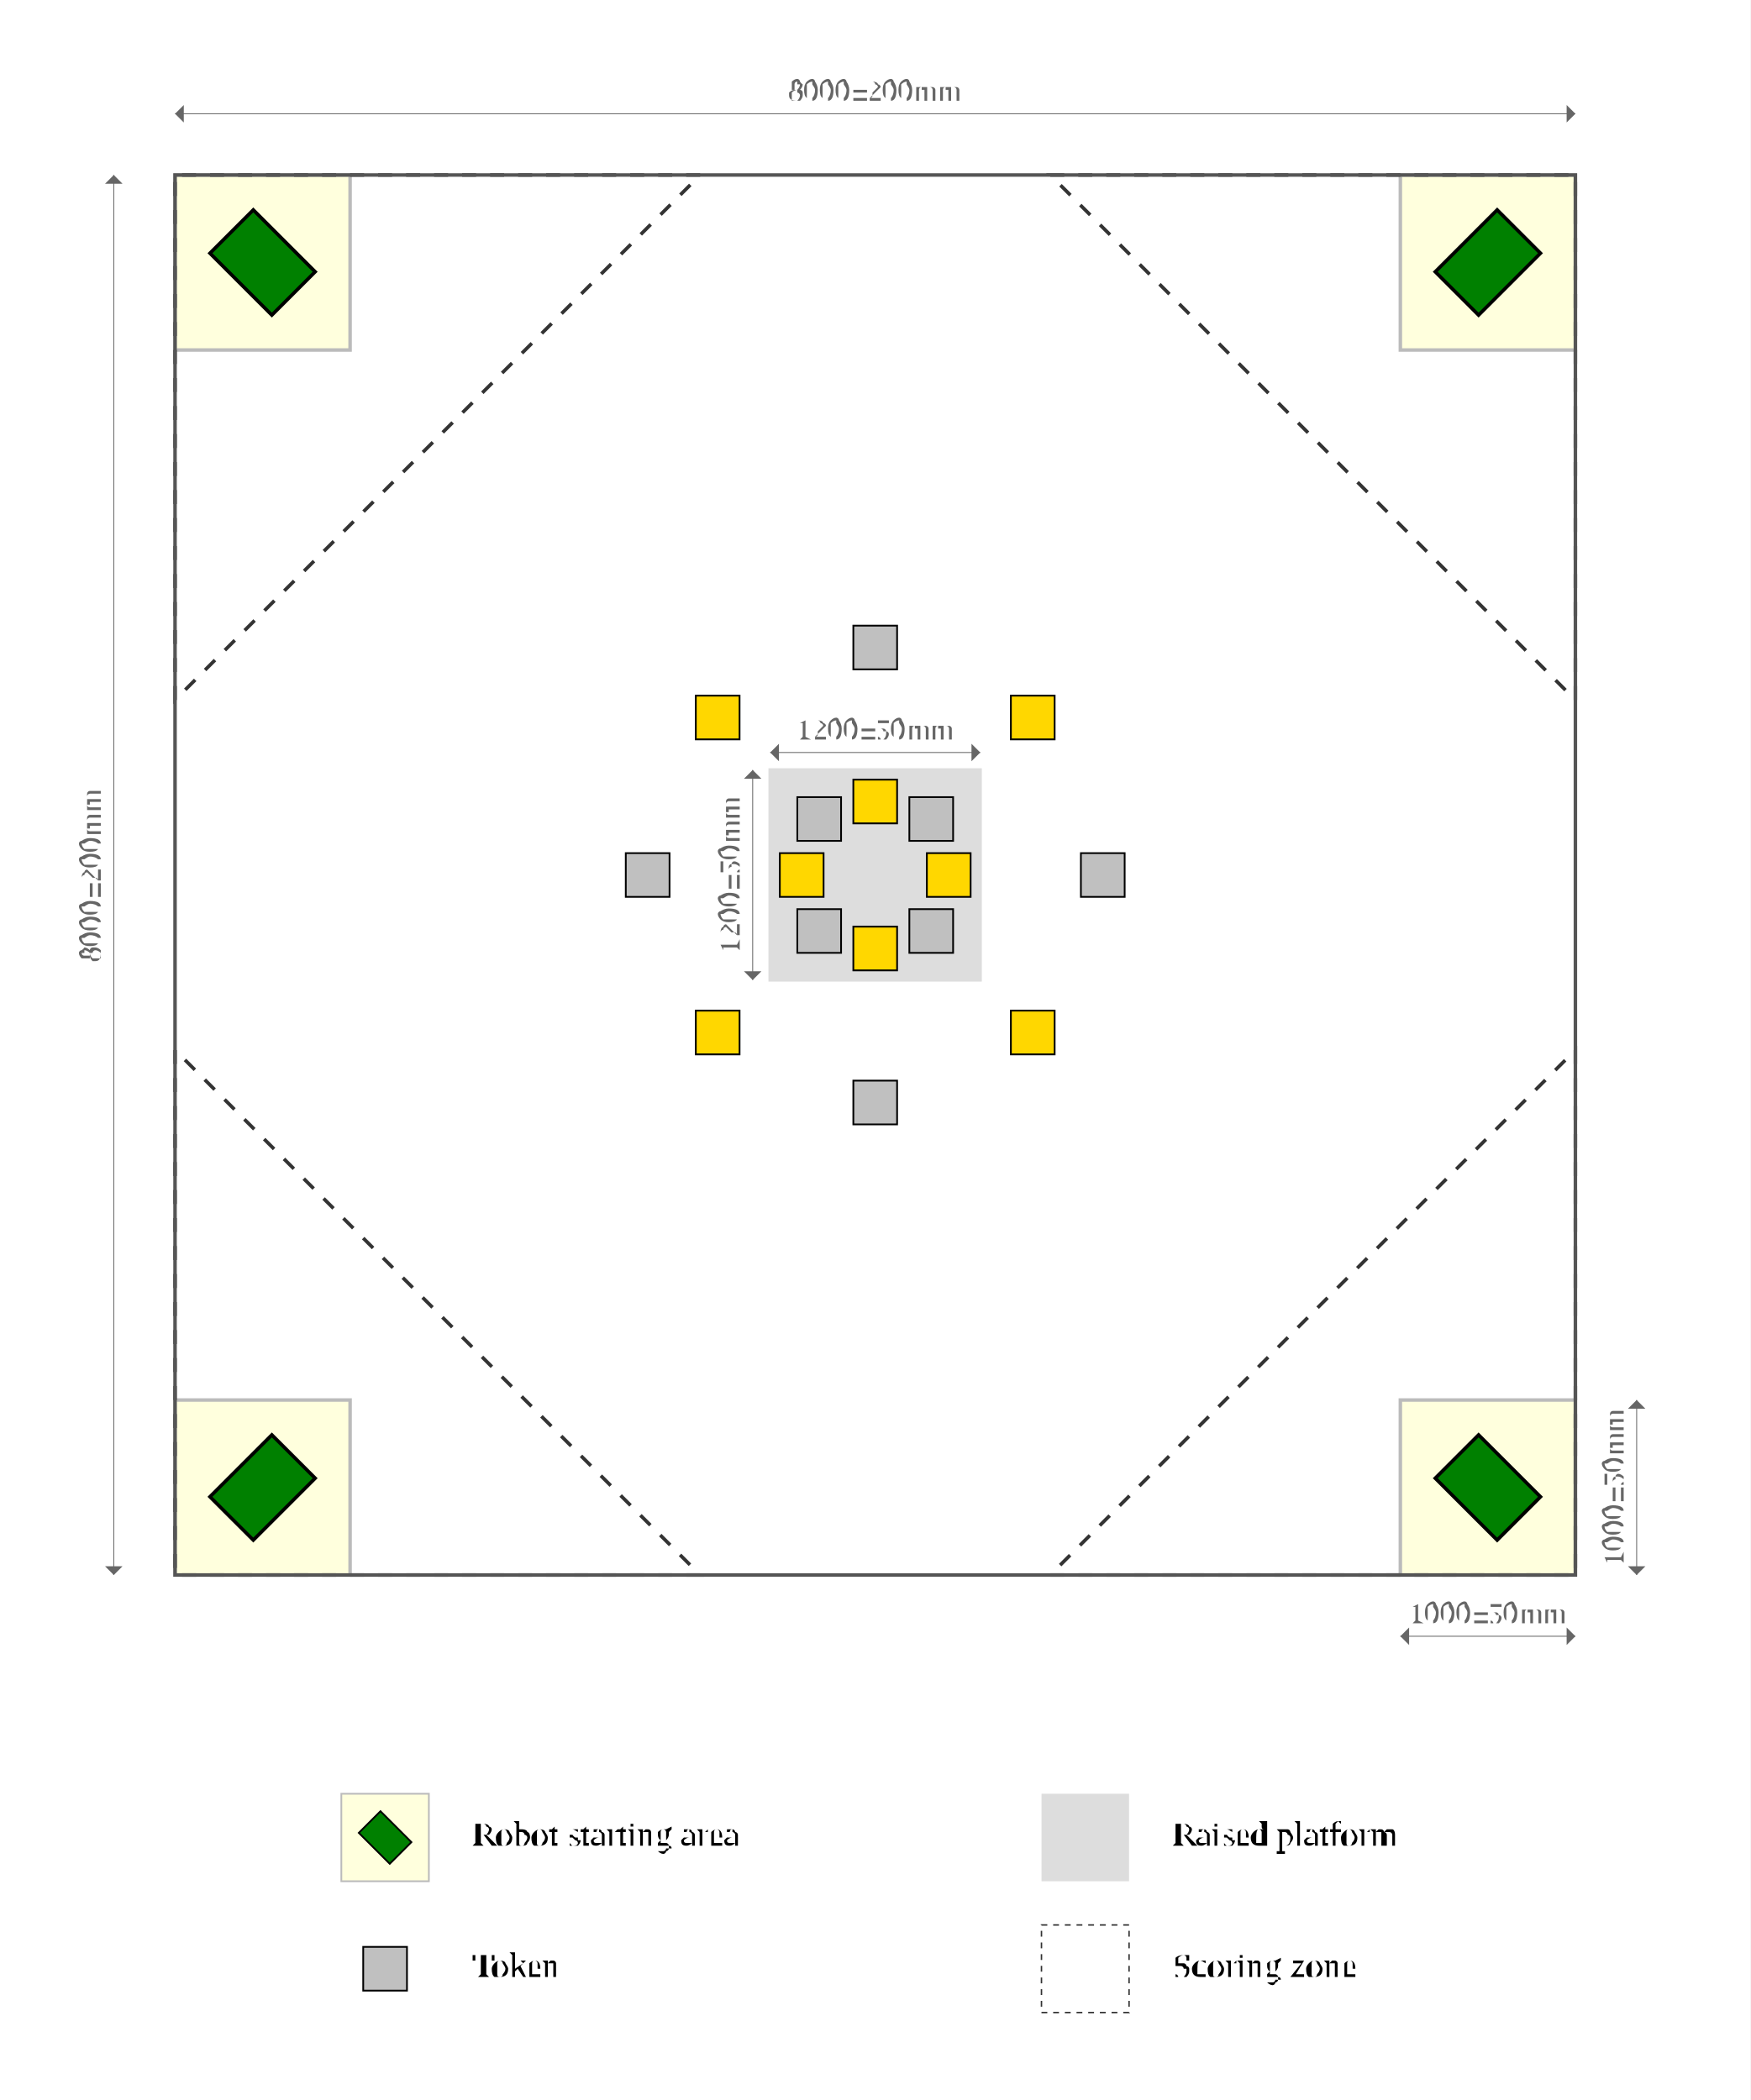
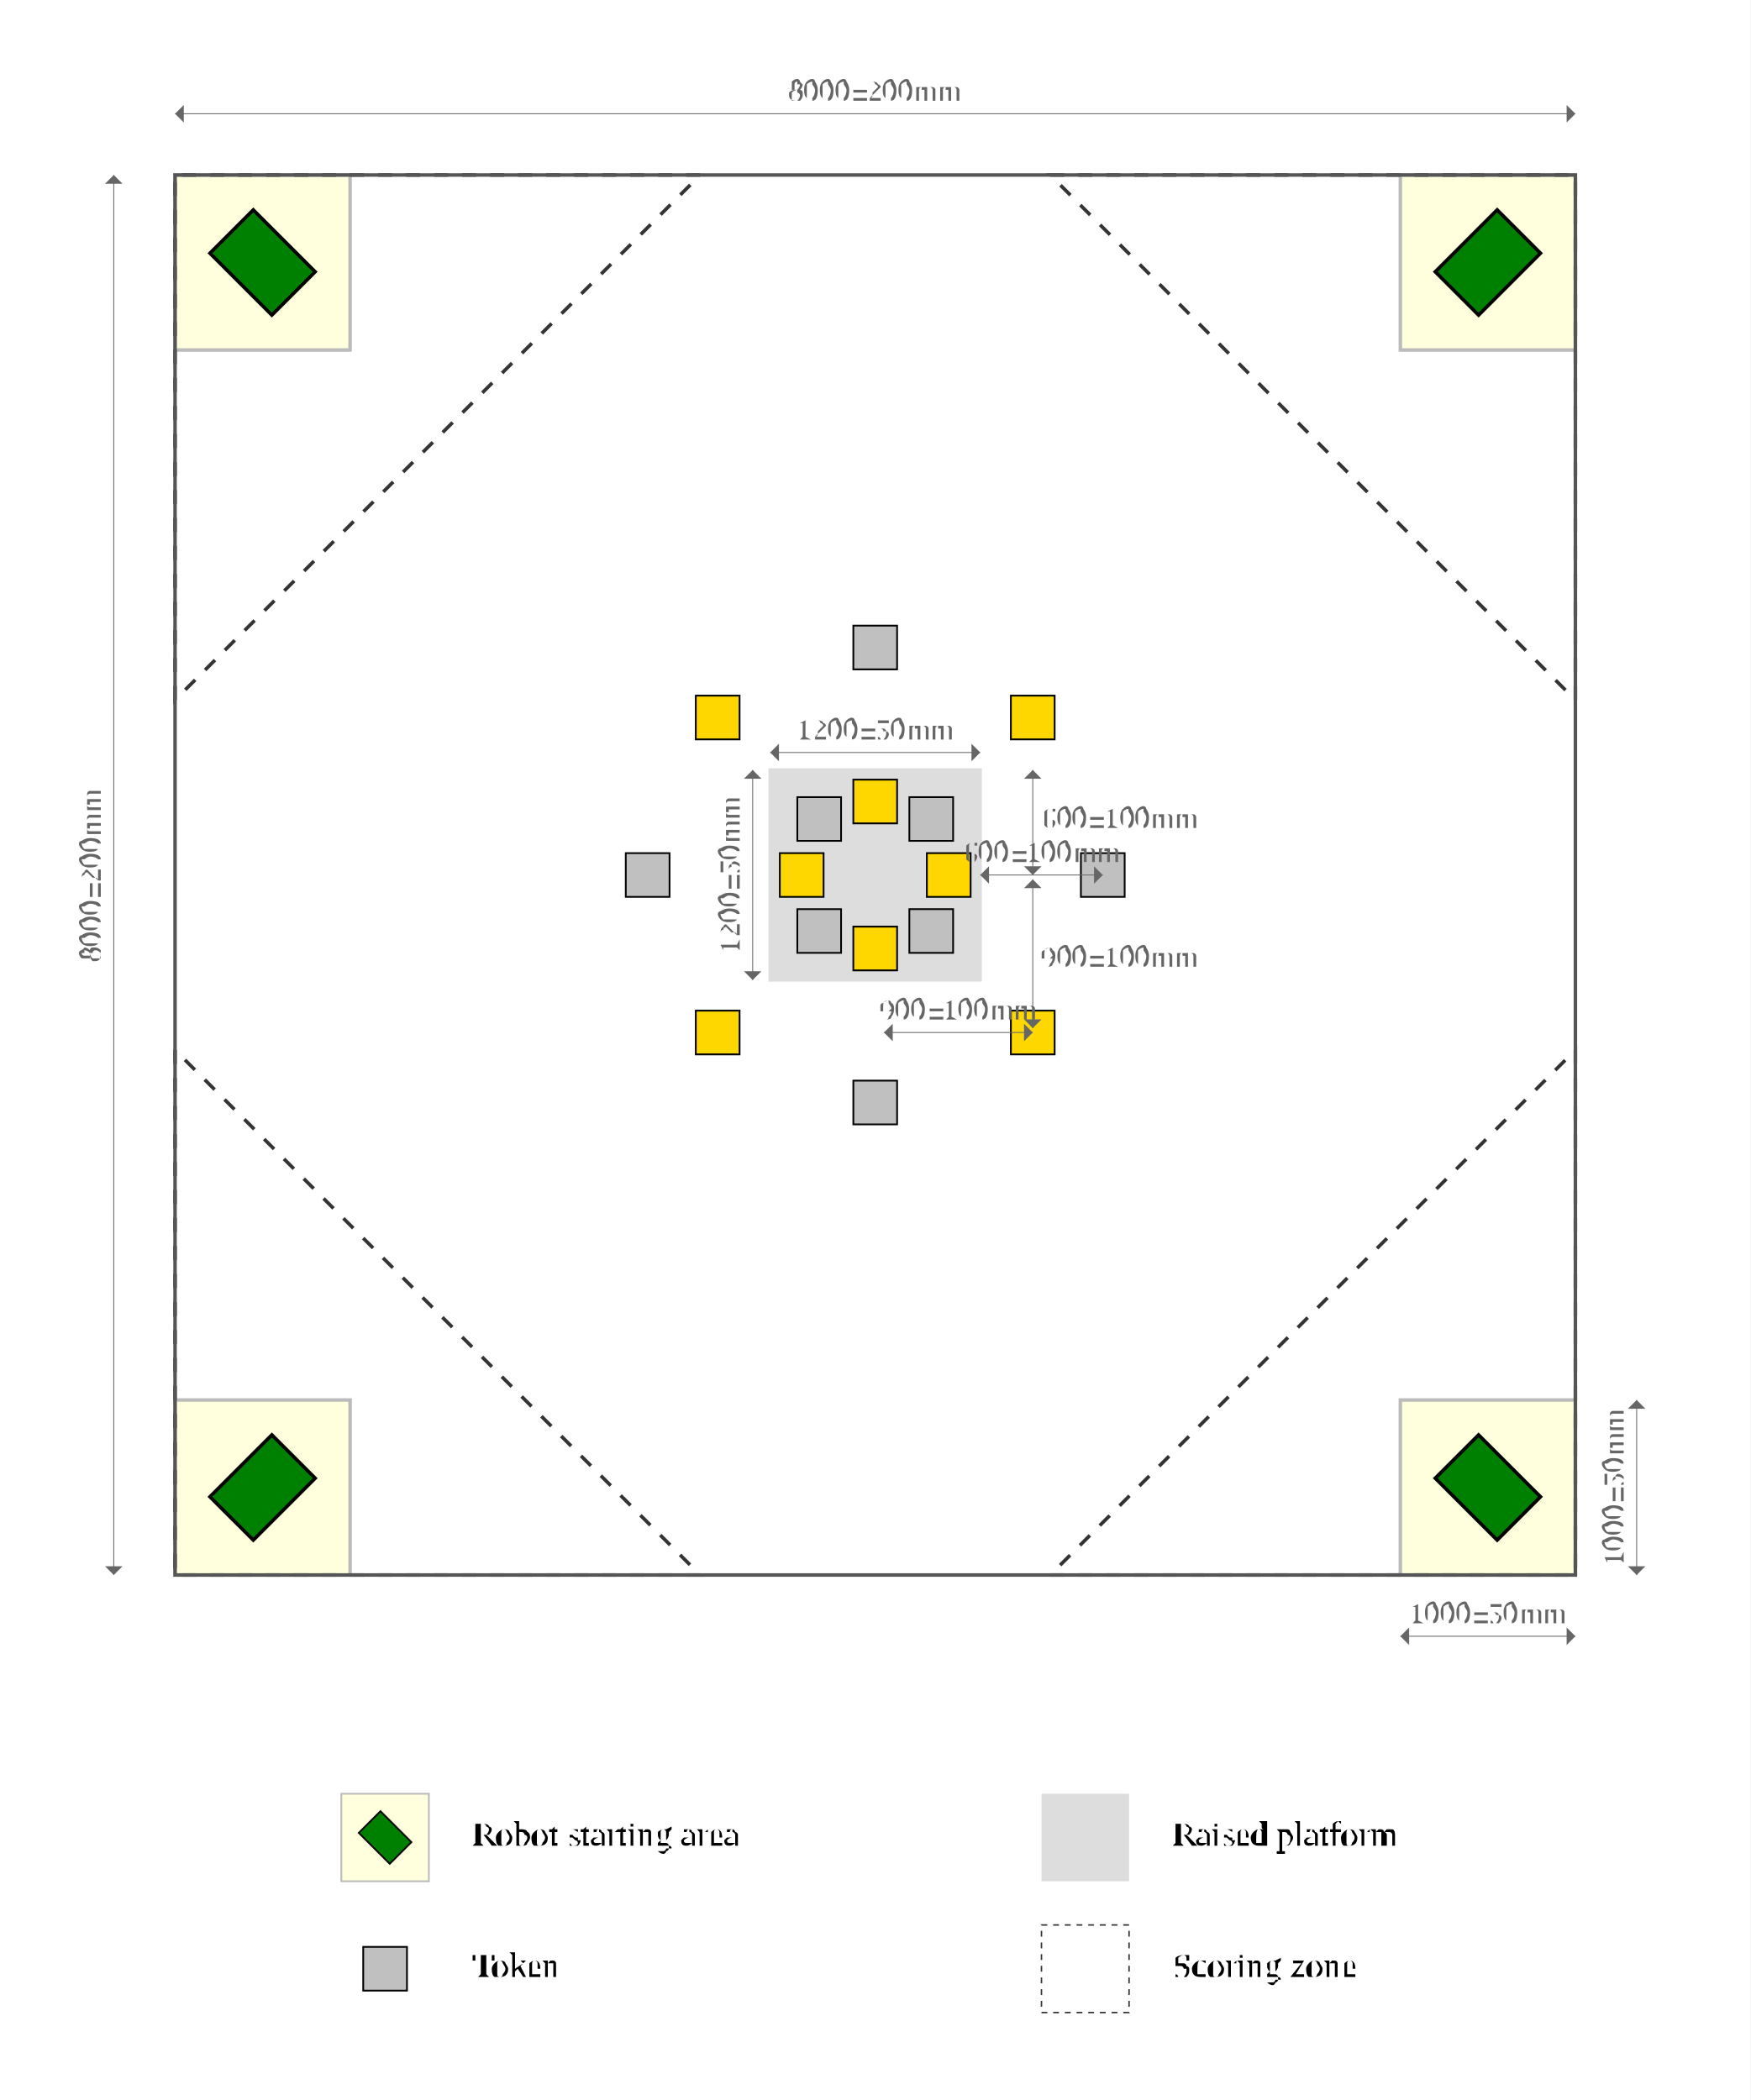
<svg xmlns="http://www.w3.org/2000/svg" xmlns:xlink="http://www.w3.org/1999/xlink" version="1.1" baseProfile="full" width="1000" height="1200">
  <style type="text/css">
    
      .arena-wall {
        fill: none;
        stroke: #555;
        stroke-width: .02;
      }

      #token-silver {
        stroke: black;
        stroke-width: 0.01;
        fill: silver;
      }

      #token-gold {
        stroke: black;
        stroke-width: 0.01;
        fill: gold;
      }

      #robot {
        fill: green;
        stroke: black;
        stroke-width: 0.02;
      }

      .platform {
        fill: #ddd;
      }

      .zone {
        stroke: #333;
        stroke-width: 0.02;
        /*stroke-dasharray: 0.141, 0.141;*/
        stroke-dasharray: 0.08 0.08;
        /*stroke-dashoffset: -50%;*/
        fill: none;
      }

      #start-zone {
        stroke: #bbb;
        stroke-width: 0.02;
        fill: #ffd;
      }

      .dimension line {
        stroke: #666;
        stroke-width: 0.005;
        marker-start: url(#dimension-arrow-head-start);
        marker-end: url(#dimension-arrow-head-end);
      }

      .dimension text {
        fill: #666;
        font-size: 0.175px;
      }
      .dimension text.above {
        text-anchor: middle;
      }
      .dimension text.left-rotated {
        text-anchor: middle;
        transform: rotate(-90deg);
      }
      .dimension text.left {
        text-anchor: end;
        dominant-baseline: middle;
      }
      .dimension text.right {
        text-anchor: start;
        dominant-baseline: middle;
      }

      .dimension-arrow-head {
        fill: #666;
      }

      .dimension-guide {
        stroke: #666;
        stroke-width: 0.01;
        stroke-dasharray: 0.003 0.04;
        stroke-linecap: round;
        fill: none;
      }

      .legend-label {
        font-size: 0.2px;
        text-anchor: start;
        dominant-baseline: middle;
      }
    
  </style>
  <defs>
    <rect x="-0.125" y="-0.125" width="0.25" height="0.25" id="token-silver" />
    <rect x="-0.125" y="-0.125" width="0.25" height="0.25" id="token-gold" />
    <rect width="0.35" height="0.5" x="-0.175" y="-0.25" id="robot" />
    <g id="start-zone">
      <rect x="-0.5" y="-0.5" width="1" height="1" />
    </g>
    <g id="start-zone-with-robot">
      <use xlink:href="#start-zone" />
      <use xlink:href="#robot" transform="rotate(135)" />
    </g>
    <g id="tokens-quarter">
      <use xlink:href="#token-silver" transform="translate(0.32 0.32)" />
      <use xlink:href="#token-gold" transform="translate(0.42 0)" />
      <use xlink:href="#token-gold" transform="translate(0.9 0.9)" />
      <use xlink:href="#token-silver" transform="translate(0 1.3)" />
      <path class="zone" d="M4 1 v3 h-3 z" />
    </g>
    <g id="start-area">
      <use xlink:href="#start-zone-with-robot" transform="translate(0.5 0.5)" />
    </g>
    <g id="zone">
      <rect x="-0.6" y="-0.6" width="1.2" height="1.2" class="zone" />
    </g>
    <g id="volcano">
      <path d="M-1.8 -1.8 v3.6 h3.6 v-3.6 h-3.6 l1.2 1.2 h1.2 v1.2 h-1.2 v-1.2" />
    </g>
    <g id="dimension-arrow-head" transform="scale(0.05)">
      <path d="M0,0 L1,1 L1,-1 L0,0" class="dimension-arrow-head" />
    </g>
    <marker id="dimension-arrow-head-start" orient="auto" markerWidth="1" markerHeight="2" refX="0" refY="1" markerUnits="userSpaceOnUse">
      <use xlink:href="#dimension-arrow-head" transform="translate(0 1)" />
    </marker>
    <marker id="dimension-arrow-head-end" orient="auto" markerWidth="1" markerHeight="2" refX="1" refY="1" markerUnits="userSpaceOnUse">
      <use xlink:href="#dimension-arrow-head" transform="translate(1 1) scale(-1 1)" />
    </marker>
  </defs>
  <rect width="100%" height="100%" fill="white" />
  <g id="arena-space" transform="scale(100)">
    <g id="arena" transform="translate(1 1)">
      <use xlink:href="#start-area" />
      <use xlink:href="#start-area" transform="rotate(90 4 4)" />
      <use xlink:href="#start-area" transform="rotate(180 4 4)" />
      <use xlink:href="#start-area" transform="rotate(270 4 4)" />
      <g class="dimension" transform="translate(7.5 8.35)">
        <line x1="-0.5" y1="0" x2="0.5" y2="0" />
        <text x="0" y="-0.075" class="above">1000±50mm</text>
      </g>
      <g class="dimension" transform="translate(8.35 7.5)">
        <line x1="0" y1="-0.5" x2="0" y2="0.5" />
        <text x="0" y="-0.075" class="left-rotated">1000±50mm</text>
      </g>
      <g class="platform" transform="translate(4 4)">
        <rect x="-0.61" y="-0.61" width="1.219" height="1.219" />
      </g>
      <g class="dimension" transform="translate(4 3.3)">
        <line x1="-0.6" y1="0" x2="0.6" y2="0" />
        <text x="0" y="-0.075" class="above">1200±50mm</text>
      </g>
      <g class="dimension" transform="translate(3.3 4)">
        <line x1="0" y1="-0.6" x2="0" y2="0.6" />
        <text x="0" y="-0.075" class="left-rotated">1200±50mm</text>
      </g>
      <g transform="translate(4 4)">
        <use xlink:href="#tokens-quarter" />
        <use xlink:href="#tokens-quarter" transform="rotate(90 0 0)" />
        <use xlink:href="#tokens-quarter" transform="rotate(180 0 0)" />
        <use xlink:href="#tokens-quarter" transform="rotate(270 0 0)" />
      </g>
+       <g class="dimension" transform="translate(4.95 4)">
+         <line x1="-0.35" y1="0" x2="0.35" y2="0" />
+         <text x="0" y="-0.075" class="above">600±100mm</text>
+       </g>
+       <g class="dimension" transform="translate(4.9 3.7)">
+         <line x1="0" y1="-0.3" x2="0" y2="0.3" />
+         <text x="0.05" y="0.03">600±100mm</text>
+       </g>
+       <g class="dimension" transform="translate(4.475 4.9)">
+         <line x1="-0.425" y1="0" x2="0.425" y2="0" />
+         <text x="0" y="-0.075" class="above">900±100mm</text>
+       </g>
+       <g class="dimension" transform="translate(4.9 4.45)">
+         <line x1="0" y1="-0.425" x2="0" y2="0.425" />
+         <text x="0.05" y="0.075">900±100mm</text>
+       </g>
      <rect width="8" height="8" x="0" y="0" class="arena-wall" />
      <g class="dimension" transform="translate(4 -0.35)">
        <line x1="-4" y1="0" x2="4" y2="0" />
        <text x="0" y="-0.075" class="above">8000±200mm</text>
      </g>
      <g class="dimension" transform="translate(-0.35 4)">
        <line x1="0" y1="-4" x2="0" y2="4" />
        <text x="0" y="-0.075" class="left-rotated">8000±200mm</text>
      </g>
    </g>
    <g id="legend" transform="translate(2.2 10.5)">
      <g transform="translate(0 0)">
        <use xlink:href="#start-zone-with-robot" transform="scale(0.5)" />
        <text x="0.5" y="0" class="legend-label">Robot starting area</text>
      </g>
      <g transform="translate(0 0.75)">
        <use xlink:href="#token-silver" />
        <text x="0.5" y="0" class="legend-label">Token</text>
      </g>
      <g transform="translate(4 0)">
        <rect class="platform" x="-0.25" y="-0.25" width="0.5" height="0.5" />
        <text x="0.5" y="0" class="legend-label">Raised platform</text>
      </g>
      <g transform="translate(4 0.75)">
        <use xlink:href="#zone" transform="scale(0.417)" />
        <text x="0.5" y="0" class="legend-label">Scoring zone</text>
      </g>
    </g>
  </g>
</svg>
